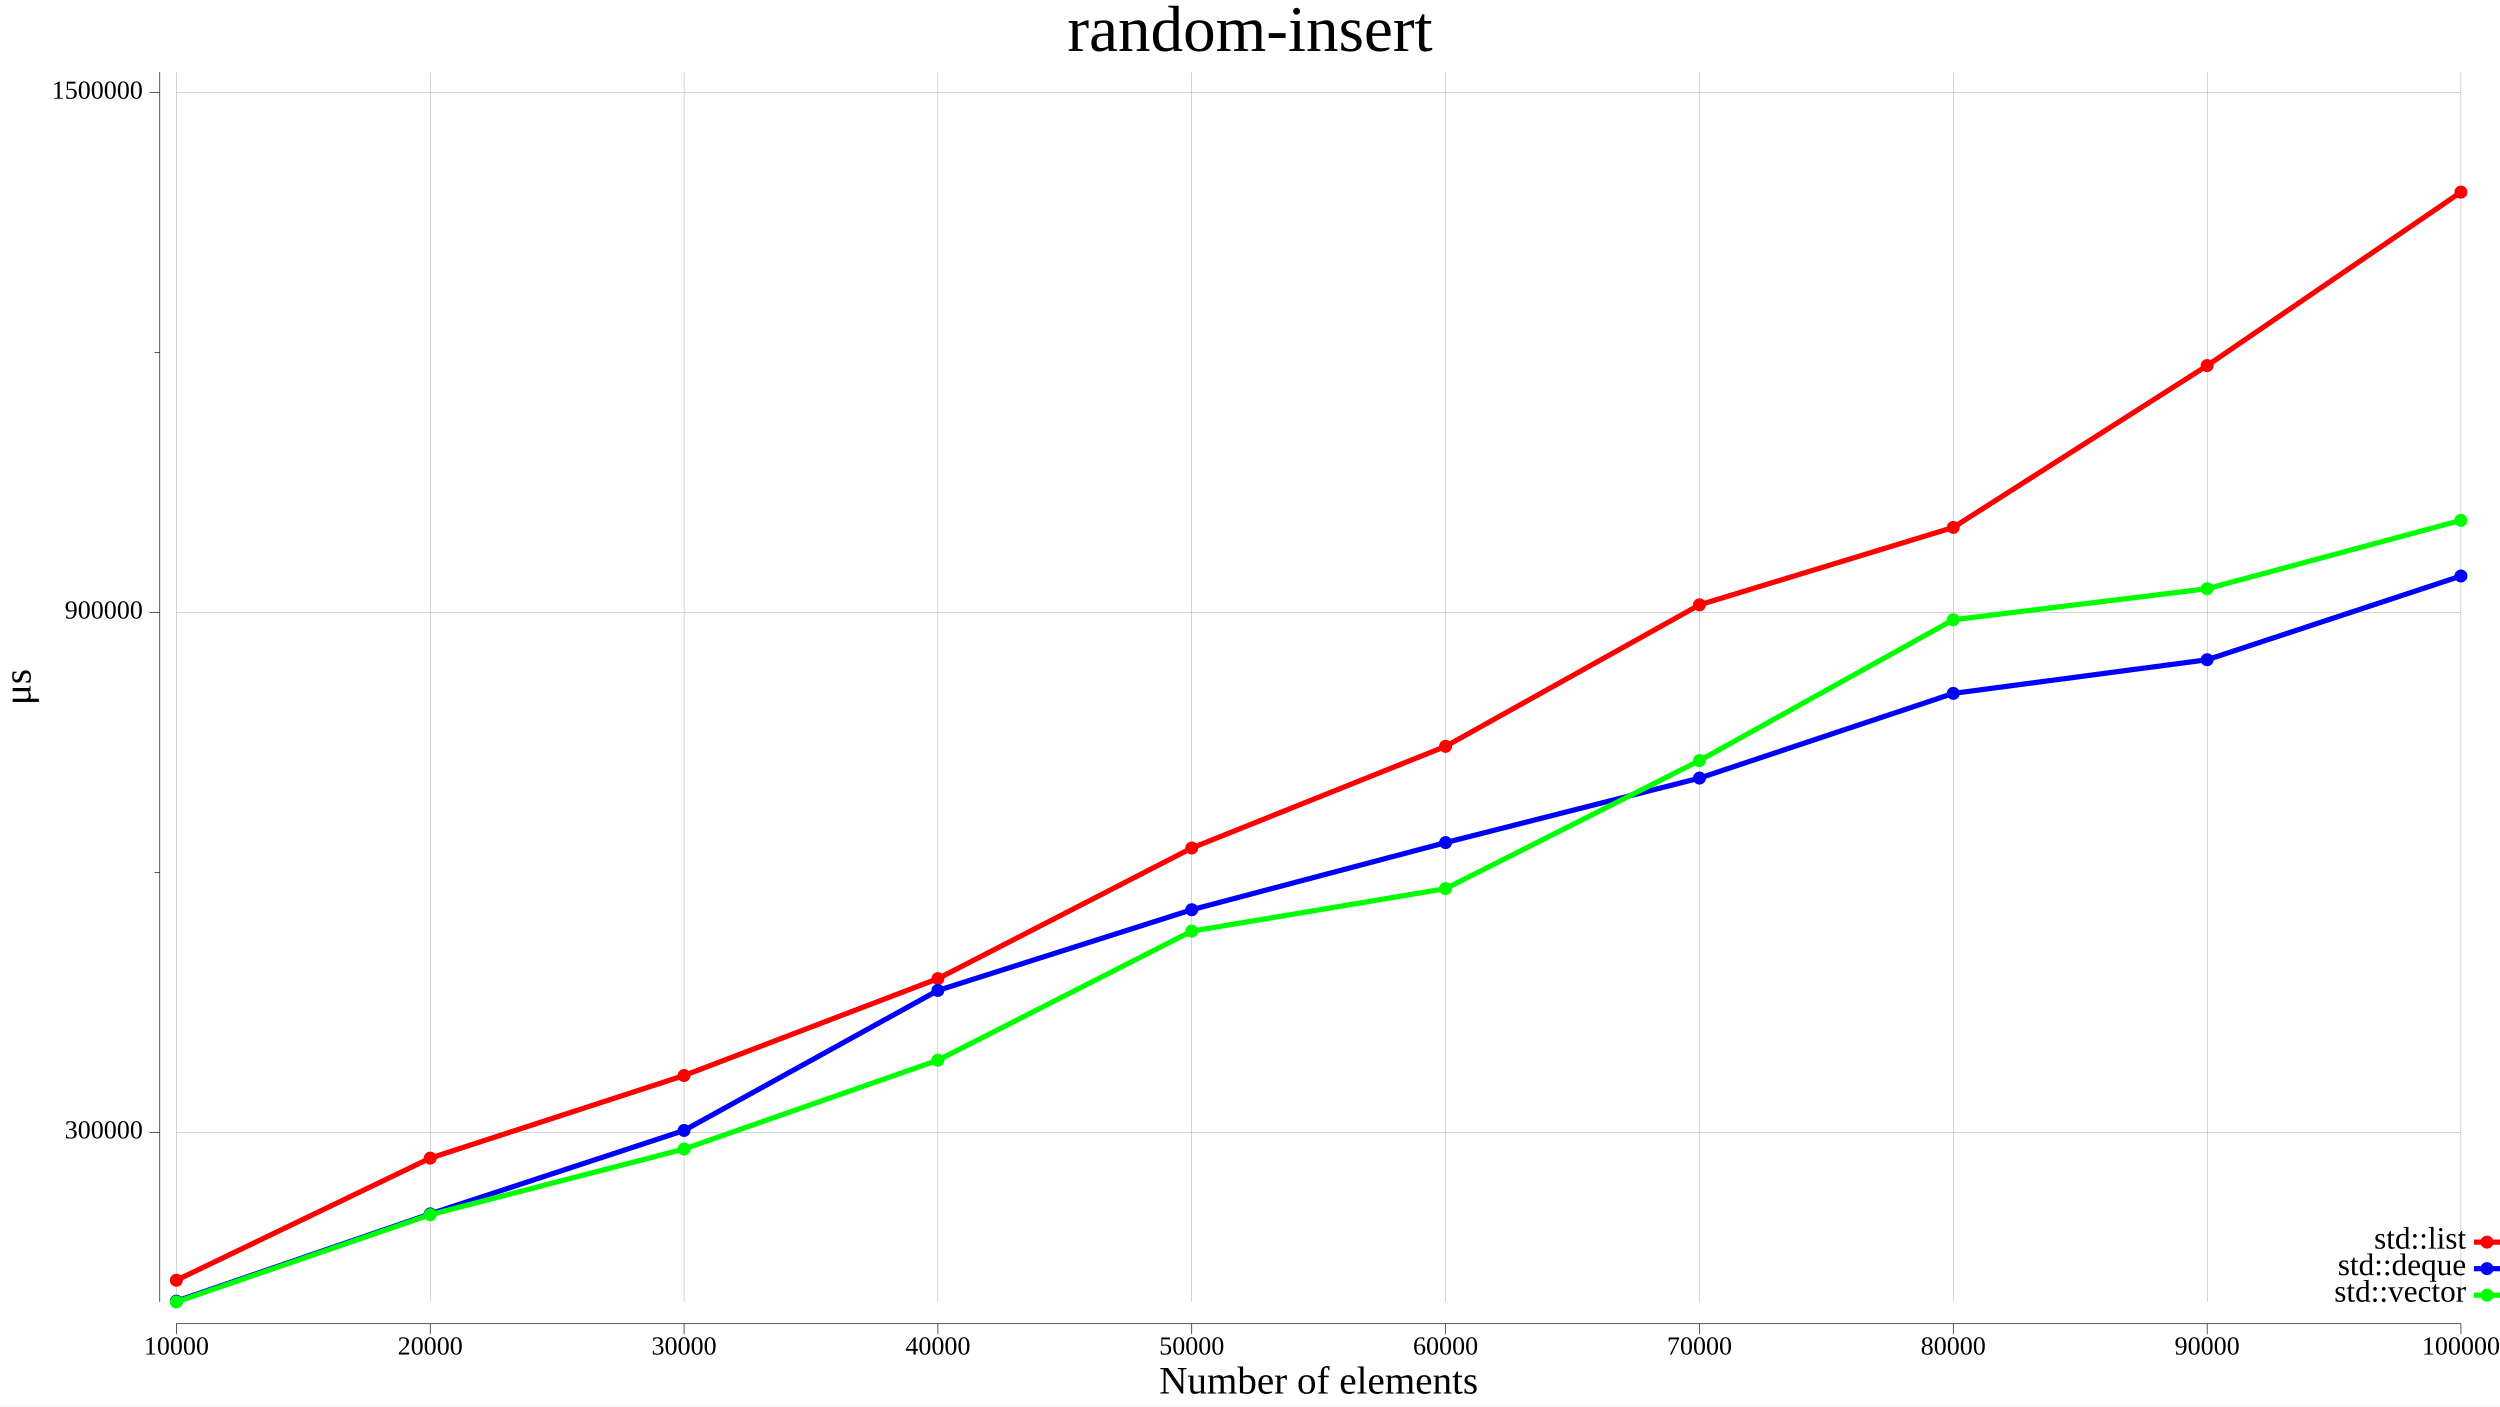
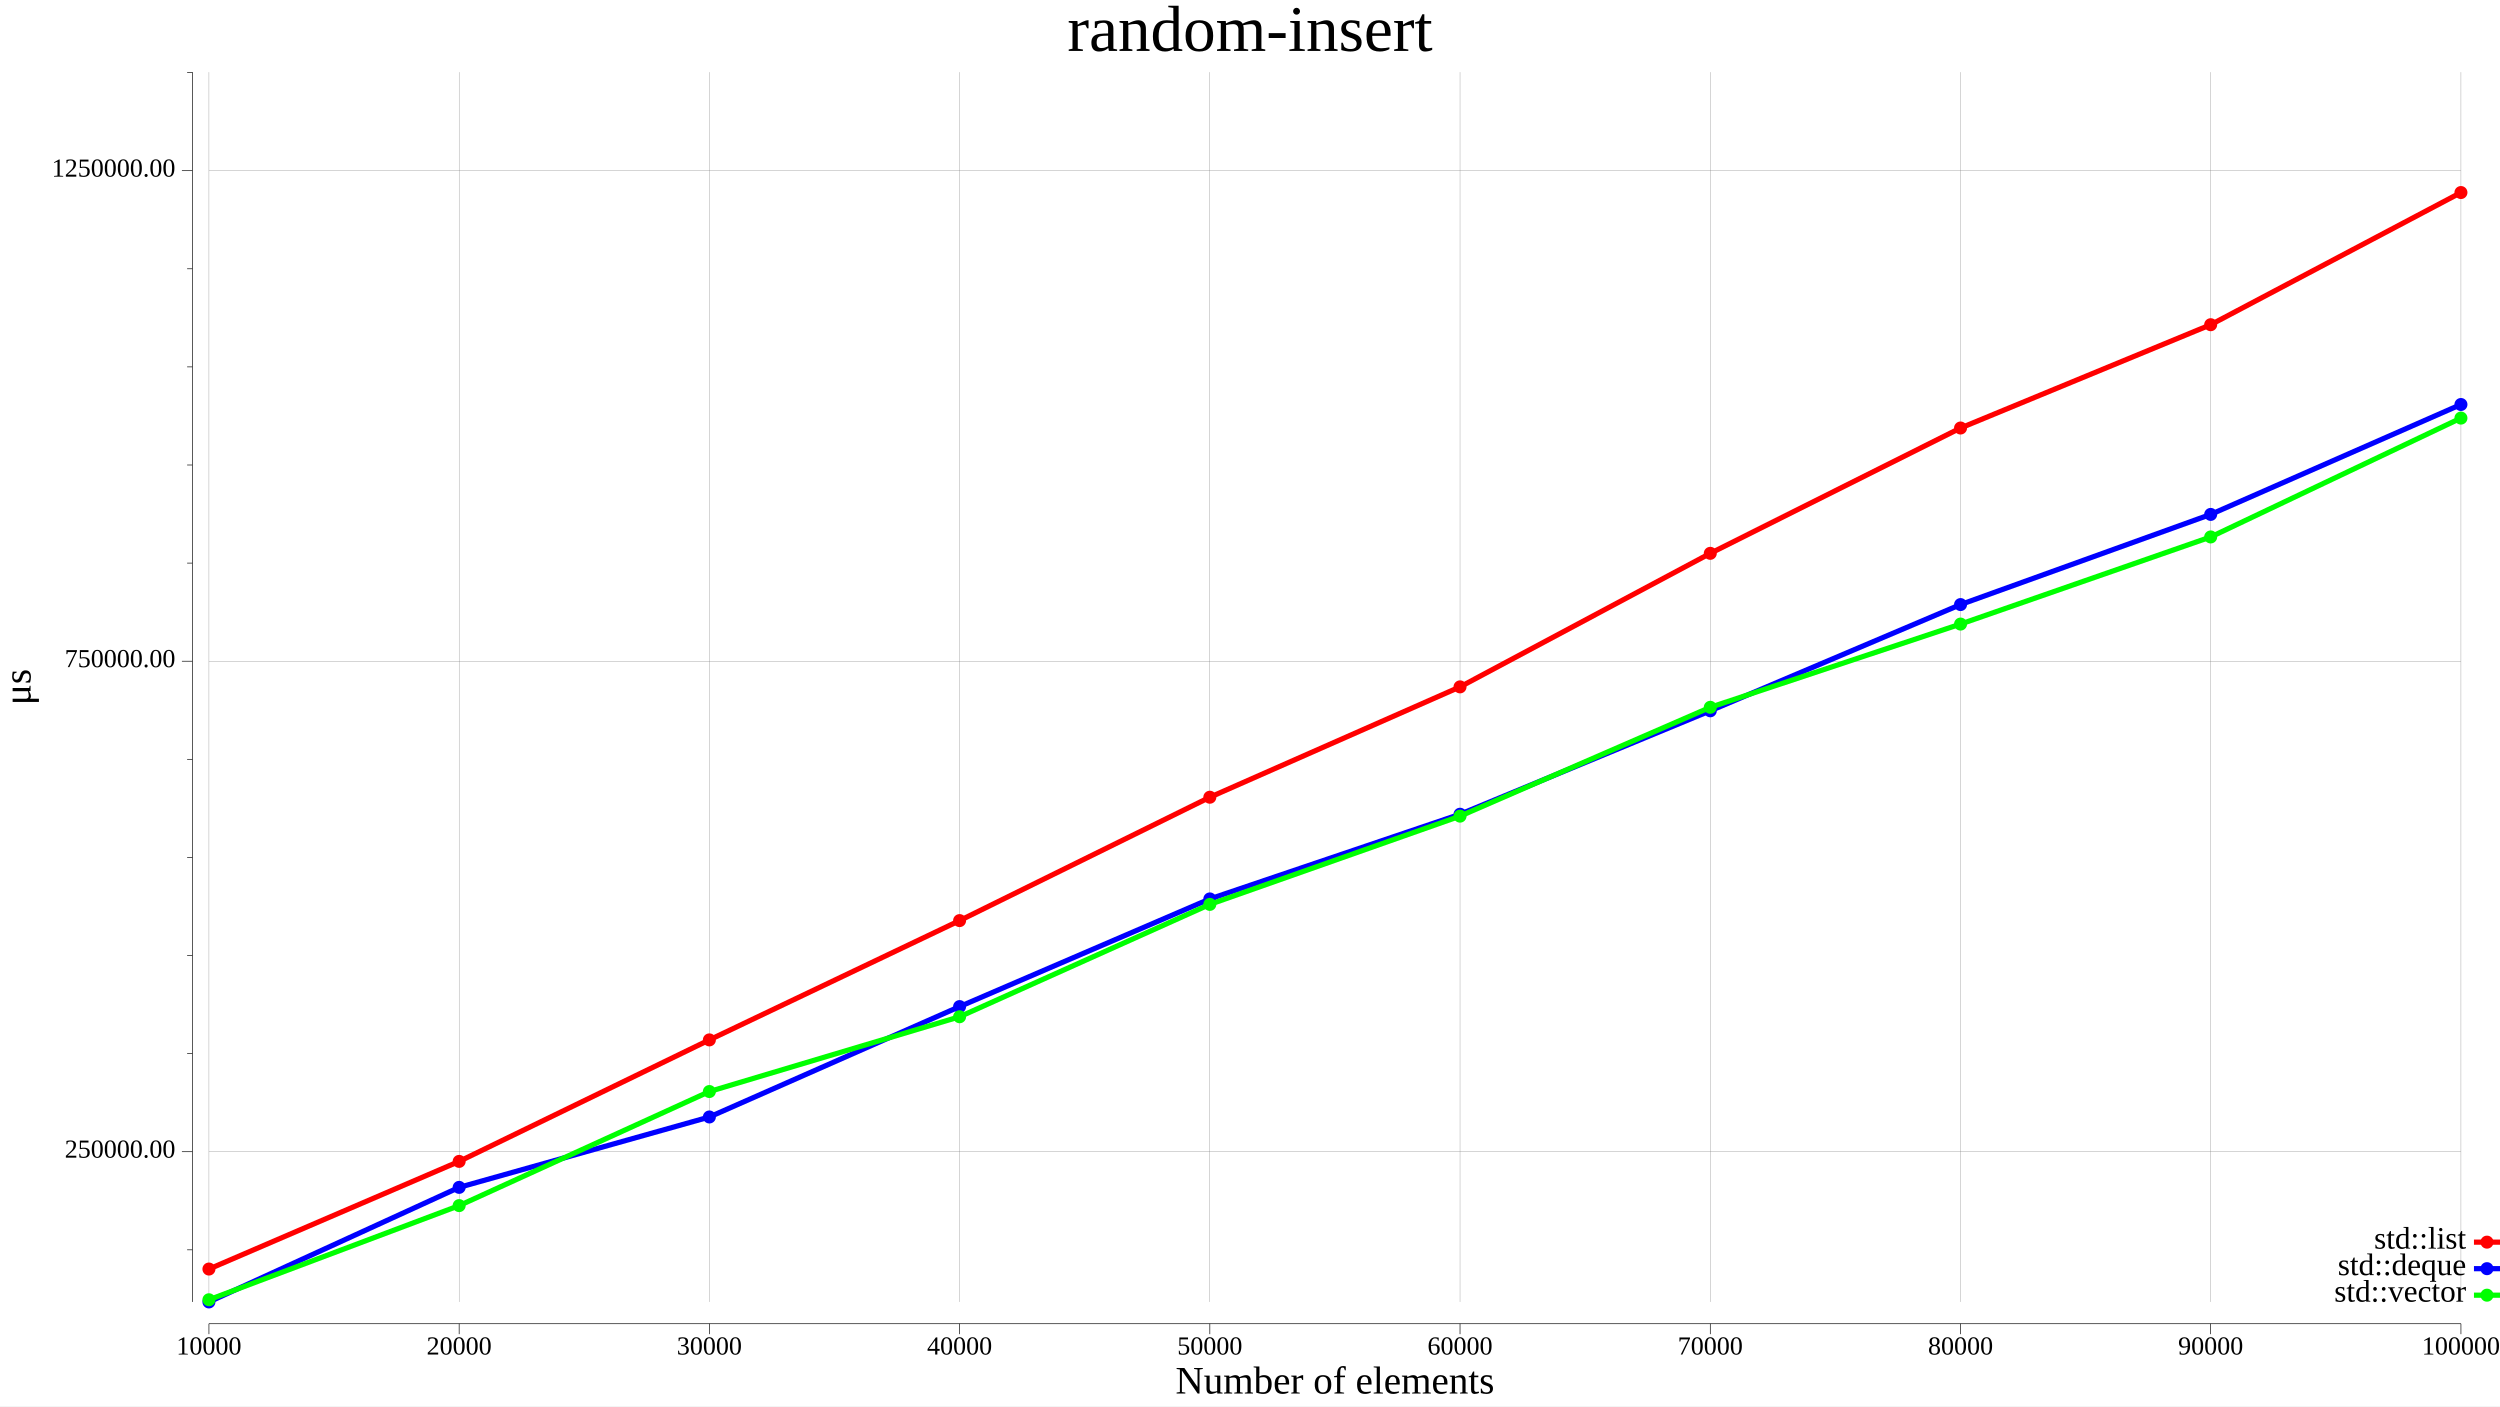
<svg xmlns="http://www.w3.org/2000/svg" width="1920pt" height="1080pt" viewBox="0 0 1920 1080">
  <g transform="scale(1, -1) translate(0, -1080)">
    <path d="M0,0L1920,0L1920,1080L0,1080Z" style="fill:#FFFFFF" />
    <text x="819.77" y="-1040.9" transform="scale(1, -1)" style="font-family:Liberation Serif;font-variant:normal;font-weight:normal;font-style:normal;font-size:50px">random-insert</text>
-     <text x="890.27" y="-9.756" transform="scale(1, -1)" style="font-family:Liberation Serif;font-variant:normal;font-weight:normal;font-style:normal;font-size:30px">Number of elements</text>
-     <text x="110.46" y="-39.727" transform="scale(1, -1)" style="font-family:Liberation Serif;font-variant:normal;font-weight:normal;font-style:normal;font-size:20px">10000</text>
-     <text x="305.41" y="-39.727" transform="scale(1, -1)" style="font-family:Liberation Serif;font-variant:normal;font-weight:normal;font-style:normal;font-size:20px">20000</text>
-     <text x="500.36" y="-39.727" transform="scale(1, -1)" style="font-family:Liberation Serif;font-variant:normal;font-weight:normal;font-style:normal;font-size:20px">30000</text>
-     <text x="695.31" y="-39.727" transform="scale(1, -1)" style="font-family:Liberation Serif;font-variant:normal;font-weight:normal;font-style:normal;font-size:20px">40000</text>
-     <text x="890.26" y="-39.727" transform="scale(1, -1)" style="font-family:Liberation Serif;font-variant:normal;font-weight:normal;font-style:normal;font-size:20px">50000</text>
-     <text x="1085.2" y="-39.727" transform="scale(1, -1)" style="font-family:Liberation Serif;font-variant:normal;font-weight:normal;font-style:normal;font-size:20px">60000</text>
-     <text x="1280.2" y="-39.727" transform="scale(1, -1)" style="font-family:Liberation Serif;font-variant:normal;font-weight:normal;font-style:normal;font-size:20px">70000</text>
-     <text x="1475.1" y="-39.727" transform="scale(1, -1)" style="font-family:Liberation Serif;font-variant:normal;font-weight:normal;font-style:normal;font-size:20px">80000</text>
-     <text x="1670.1" y="-39.727" transform="scale(1, -1)" style="font-family:Liberation Serif;font-variant:normal;font-weight:normal;font-style:normal;font-size:20px">90000</text>
+     <text x="902.77" y="-9.756" transform="scale(1, -1)" style="font-family:Liberation Serif;font-variant:normal;font-weight:normal;font-style:normal;font-size:30px">Number of elements</text>
+     <text x="135.46" y="-39.727" transform="scale(1, -1)" style="font-family:Liberation Serif;font-variant:normal;font-weight:normal;font-style:normal;font-size:20px">10000</text>
+     <text x="327.63" y="-39.727" transform="scale(1, -1)" style="font-family:Liberation Serif;font-variant:normal;font-weight:normal;font-style:normal;font-size:20px">20000</text>
+     <text x="519.8" y="-39.727" transform="scale(1, -1)" style="font-family:Liberation Serif;font-variant:normal;font-weight:normal;font-style:normal;font-size:20px">30000</text>
+     <text x="711.97" y="-39.727" transform="scale(1, -1)" style="font-family:Liberation Serif;font-variant:normal;font-weight:normal;font-style:normal;font-size:20px">40000</text>
+     <text x="904.15" y="-39.727" transform="scale(1, -1)" style="font-family:Liberation Serif;font-variant:normal;font-weight:normal;font-style:normal;font-size:20px">50000</text>
+     <text x="1096.3" y="-39.727" transform="scale(1, -1)" style="font-family:Liberation Serif;font-variant:normal;font-weight:normal;font-style:normal;font-size:20px">60000</text>
+     <text x="1288.5" y="-39.727" transform="scale(1, -1)" style="font-family:Liberation Serif;font-variant:normal;font-weight:normal;font-style:normal;font-size:20px">70000</text>
+     <text x="1480.7" y="-39.727" transform="scale(1, -1)" style="font-family:Liberation Serif;font-variant:normal;font-weight:normal;font-style:normal;font-size:20px">80000</text>
+     <text x="1672.8" y="-39.727" transform="scale(1, -1)" style="font-family:Liberation Serif;font-variant:normal;font-weight:normal;font-style:normal;font-size:20px">90000</text>
    <text x="1860" y="-39.727" transform="scale(1, -1)" style="font-family:Liberation Serif;font-variant:normal;font-weight:normal;font-style:normal;font-size:20px">100000</text>
-     <path d="M135.46,55.371L135.46,63.371" style="fill:none;stroke:#000000;stroke-width:0.5" />
-     <path d="M330.41,55.371L330.41,63.371" style="fill:none;stroke:#000000;stroke-width:0.5" />
-     <path d="M525.36,55.371L525.36,63.371" style="fill:none;stroke:#000000;stroke-width:0.5" />
-     <path d="M720.31,55.371L720.31,63.371" style="fill:none;stroke:#000000;stroke-width:0.5" />
-     <path d="M915.26,55.371L915.26,63.371" style="fill:none;stroke:#000000;stroke-width:0.5" />
-     <path d="M1110.2,55.371L1110.2,63.371" style="fill:none;stroke:#000000;stroke-width:0.5" />
-     <path d="M1305.2,55.371L1305.2,63.371" style="fill:none;stroke:#000000;stroke-width:0.5" />
-     <path d="M1500.1,55.371L1500.1,63.371" style="fill:none;stroke:#000000;stroke-width:0.5" />
-     <path d="M1695.1,55.371L1695.1,63.371" style="fill:none;stroke:#000000;stroke-width:0.5" />
+     <path d="M160.46,55.371L160.46,63.371" style="fill:none;stroke:#000000;stroke-width:0.5" />
+     <path d="M352.63,55.371L352.63,63.371" style="fill:none;stroke:#000000;stroke-width:0.5" />
+     <path d="M544.8,55.371L544.8,63.371" style="fill:none;stroke:#000000;stroke-width:0.5" />
+     <path d="M736.97,55.371L736.97,63.371" style="fill:none;stroke:#000000;stroke-width:0.5" />
+     <path d="M929.15,55.371L929.15,63.371" style="fill:none;stroke:#000000;stroke-width:0.5" />
+     <path d="M1121.3,55.371L1121.3,63.371" style="fill:none;stroke:#000000;stroke-width:0.5" />
+     <path d="M1313.5,55.371L1313.5,63.371" style="fill:none;stroke:#000000;stroke-width:0.5" />
+     <path d="M1505.7,55.371L1505.7,63.371" style="fill:none;stroke:#000000;stroke-width:0.5" />
+     <path d="M1697.8,55.371L1697.8,63.371" style="fill:none;stroke:#000000;stroke-width:0.5" />
    <path d="M1890,55.371L1890,63.371" style="fill:none;stroke:#000000;stroke-width:0.5" />
-     <path d="M135.46,63.371L1890,63.371" style="fill:none;stroke:#000000;stroke-width:0.5" />
+     <path d="M160.46,63.371L1890,63.371" style="fill:none;stroke:#000000;stroke-width:0.5" />
    <g transform="rotate(90)">
      <text x="538.49" y="23.467" transform="scale(1, -1)" style="font-family:Liberation Serif;font-variant:normal;font-weight:normal;font-style:normal;font-size:30px">μs</text>
    </g>
-     <text x="49.712" y="-205.71" transform="scale(1, -1)" style="font-family:Liberation Serif;font-variant:normal;font-weight:normal;font-style:normal;font-size:20px">300000</text>
-     <text x="49.712" y="-604.96" transform="scale(1, -1)" style="font-family:Liberation Serif;font-variant:normal;font-weight:normal;font-style:normal;font-size:20px">900000</text>
-     <text x="39.712" y="-1004.2" transform="scale(1, -1)" style="font-family:Liberation Serif;font-variant:normal;font-weight:normal;font-style:normal;font-size:20px">1500000</text>
-     <path d="M114.71,210.28L122.71,210.28" style="fill:none;stroke:#000000;stroke-width:0.5" />
-     <path d="M114.71,609.53L122.71,609.53" style="fill:none;stroke:#000000;stroke-width:0.5" />
-     <path d="M114.71,1008.8L122.71,1008.8" style="fill:none;stroke:#000000;stroke-width:0.5" />
-     <path d="M118.71,409.91L122.71,409.91" style="fill:none;stroke:#000000;stroke-width:0.5" />
-     <path d="M118.71,809.16L122.71,809.16" style="fill:none;stroke:#000000;stroke-width:0.5" />
-     <path d="M122.71,80.11L122.71,1024.6" style="fill:none;stroke:#000000;stroke-width:0.5" />
-     <path d="M135.46,80.11L135.46,1024.6" style="fill:none;stroke:#808080;stroke-width:0.25" />
-     <path d="M330.41,80.11L330.41,1024.6" style="fill:none;stroke:#808080;stroke-width:0.25" />
-     <path d="M525.36,80.11L525.36,1024.6" style="fill:none;stroke:#808080;stroke-width:0.25" />
-     <path d="M720.31,80.11L720.31,1024.6" style="fill:none;stroke:#808080;stroke-width:0.25" />
-     <path d="M915.26,80.11L915.26,1024.6" style="fill:none;stroke:#808080;stroke-width:0.25" />
-     <path d="M1110.2,80.11L1110.2,1024.6" style="fill:none;stroke:#808080;stroke-width:0.25" />
-     <path d="M1305.2,80.11L1305.2,1024.6" style="fill:none;stroke:#808080;stroke-width:0.25" />
-     <path d="M1500.1,80.11L1500.1,1024.6" style="fill:none;stroke:#808080;stroke-width:0.25" />
-     <path d="M1695.1,80.11L1695.1,1024.6" style="fill:none;stroke:#808080;stroke-width:0.25" />
+     <text x="49.712" y="-190.91" transform="scale(1, -1)" style="font-family:Liberation Serif;font-variant:normal;font-weight:normal;font-style:normal;font-size:20px">250000.00</text>
+     <text x="49.712" y="-567.62" transform="scale(1, -1)" style="font-family:Liberation Serif;font-variant:normal;font-weight:normal;font-style:normal;font-size:20px">750000.00</text>
+     <text x="39.712" y="-944.34" transform="scale(1, -1)" style="font-family:Liberation Serif;font-variant:normal;font-weight:normal;font-style:normal;font-size:20px">1250000.00</text>
+     <path d="M139.71,195.48L147.71,195.48" style="fill:none;stroke:#000000;stroke-width:0.5" />
+     <path d="M139.71,572.19L147.71,572.19" style="fill:none;stroke:#000000;stroke-width:0.5" />
+     <path d="M139.71,948.91L147.71,948.91" style="fill:none;stroke:#000000;stroke-width:0.5" />
+     <path d="M143.71,120.13L147.71,120.13" style="fill:none;stroke:#000000;stroke-width:0.5" />
+     <path d="M143.71,270.82L147.71,270.82" style="fill:none;stroke:#000000;stroke-width:0.5" />
+     <path d="M143.71,346.16L147.71,346.16" style="fill:none;stroke:#000000;stroke-width:0.5" />
+     <path d="M143.71,421.51L147.71,421.51" style="fill:none;stroke:#000000;stroke-width:0.5" />
+     <path d="M143.71,496.85L147.71,496.85" style="fill:none;stroke:#000000;stroke-width:0.5" />
+     <path d="M143.71,647.54L147.71,647.54" style="fill:none;stroke:#000000;stroke-width:0.5" />
+     <path d="M143.71,722.88L147.71,722.88" style="fill:none;stroke:#000000;stroke-width:0.5" />
+     <path d="M143.71,798.23L147.71,798.23" style="fill:none;stroke:#000000;stroke-width:0.5" />
+     <path d="M143.71,873.57L147.71,873.57" style="fill:none;stroke:#000000;stroke-width:0.5" />
+     <path d="M143.71,1024.3L147.71,1024.3" style="fill:none;stroke:#000000;stroke-width:0.5" />
+     <path d="M147.71,80.11L147.71,1024.6" style="fill:none;stroke:#000000;stroke-width:0.5" />
+     <path d="M160.46,80.11L160.46,1024.6" style="fill:none;stroke:#808080;stroke-width:0.25" />
+     <path d="M352.63,80.11L352.63,1024.6" style="fill:none;stroke:#808080;stroke-width:0.25" />
+     <path d="M544.8,80.11L544.8,1024.6" style="fill:none;stroke:#808080;stroke-width:0.25" />
+     <path d="M736.97,80.11L736.97,1024.6" style="fill:none;stroke:#808080;stroke-width:0.25" />
+     <path d="M929.15,80.11L929.15,1024.6" style="fill:none;stroke:#808080;stroke-width:0.25" />
+     <path d="M1121.3,80.11L1121.3,1024.6" style="fill:none;stroke:#808080;stroke-width:0.25" />
+     <path d="M1313.5,80.11L1313.5,1024.6" style="fill:none;stroke:#808080;stroke-width:0.25" />
+     <path d="M1505.7,80.11L1505.7,1024.6" style="fill:none;stroke:#808080;stroke-width:0.25" />
+     <path d="M1697.8,80.11L1697.8,1024.6" style="fill:none;stroke:#808080;stroke-width:0.25" />
    <path d="M1890,80.11L1890,1024.6" style="fill:none;stroke:#808080;stroke-width:0.25" />
-     <path d="M135.46,210.28L1890,210.28" style="fill:none;stroke:#808080;stroke-width:0.25" />
-     <path d="M135.46,609.53L1890,609.53" style="fill:none;stroke:#808080;stroke-width:0.25" />
-     <path d="M135.46,1008.8L1890,1008.8" style="fill:none;stroke:#808080;stroke-width:0.25" />
-     <path d="M135.46,96.764L330.41,190.56L525.36,254.01L720.31,328.42L915.26,428.72L1110.2,506.81L1305.2,615.49L1500.1,674.92L1695.1,799.24L1890,932.45" style="fill:none;stroke:#FF0000;stroke-width:4" />
-     <path d="M140.46,96.764A5,5 0 1 1 130.46,96.764A5,5 0 1 1 140.46,96.764Z" style="fill:#FF0000" />
-     <path d="M335.41,190.56A5,5 0 1 1 325.41,190.56A5,5 0 1 1 335.41,190.56Z" style="fill:#FF0000" />
-     <path d="M530.36,254.01A5,5 0 1 1 520.36,254.01A5,5 0 1 1 530.36,254.01Z" style="fill:#FF0000" />
-     <path d="M725.31,328.42A5,5 0 1 1 715.31,328.42A5,5 0 1 1 725.31,328.42Z" style="fill:#FF0000" />
-     <path d="M920.26,428.72A5,5 0 1 1 910.26,428.72A5,5 0 1 1 920.26,428.72Z" style="fill:#FF0000" />
-     <path d="M1115.2,506.81A5,5 0 1 1 1105.2,506.81A5,5 0 1 1 1115.2,506.81Z" style="fill:#FF0000" />
-     <path d="M1310.2,615.49A5,5 0 1 1 1300.2,615.49A5,5 0 1 1 1310.2,615.49Z" style="fill:#FF0000" />
-     <path d="M1505.1,674.92A5,5 0 1 1 1495.1,674.92A5,5 0 1 1 1505.1,674.92Z" style="fill:#FF0000" />
-     <path d="M1700.1,799.24A5,5 0 1 1 1690.1,799.24A5,5 0 1 1 1700.1,799.24Z" style="fill:#FF0000" />
-     <path d="M1895,932.45A5,5 0 1 1 1885,932.45A5,5 0 1 1 1895,932.45Z" style="fill:#FF0000" />
-     <path d="M135.46,80.729L330.41,147.74L525.36,211.81L720.31,319.35L915.26,381.33L1110.2,432.89L1305.2,482.43L1500.1,547.48L1695.1,573.33L1890,637.63" style="fill:none;stroke:#0000FF;stroke-width:4" />
-     <path d="M140.46,80.729A5,5 0 1 1 130.46,80.729A5,5 0 1 1 140.46,80.729Z" style="fill:#0000FF" />
-     <path d="M335.41,147.74A5,5 0 1 1 325.41,147.74A5,5 0 1 1 335.41,147.74Z" style="fill:#0000FF" />
-     <path d="M530.36,211.81A5,5 0 1 1 520.36,211.81A5,5 0 1 1 530.36,211.81Z" style="fill:#0000FF" />
-     <path d="M725.31,319.35A5,5 0 1 1 715.31,319.35A5,5 0 1 1 725.31,319.35Z" style="fill:#0000FF" />
-     <path d="M920.26,381.33A5,5 0 1 1 910.26,381.33A5,5 0 1 1 920.26,381.33Z" style="fill:#0000FF" />
-     <path d="M1115.2,432.89A5,5 0 1 1 1105.2,432.89A5,5 0 1 1 1115.2,432.89Z" style="fill:#0000FF" />
-     <path d="M1310.2,482.43A5,5 0 1 1 1300.2,482.43A5,5 0 1 1 1310.2,482.43Z" style="fill:#0000FF" />
-     <path d="M1505.1,547.48A5,5 0 1 1 1495.1,547.48A5,5 0 1 1 1505.1,547.48Z" style="fill:#0000FF" />
-     <path d="M1700.1,573.33A5,5 0 1 1 1690.1,573.33A5,5 0 1 1 1700.1,573.33Z" style="fill:#0000FF" />
-     <path d="M1895,637.63A5,5 0 1 1 1885,637.63A5,5 0 1 1 1895,637.63Z" style="fill:#0000FF" />
-     <path d="M135.46,80.11L330.41,147.12L525.36,197.56L720.31,265.76L915.26,364.88L1110.2,397.53L1305.2,495.86L1500.1,604.02L1695.1,627.87L1890,680.38" style="fill:none;stroke:#00FF00;stroke-width:4" />
-     <path d="M140.46,80.11A5,5 0 1 1 130.46,80.11A5,5 0 1 1 140.46,80.11Z" style="fill:#00FF00" />
-     <path d="M335.41,147.12A5,5 0 1 1 325.41,147.12A5,5 0 1 1 335.41,147.12Z" style="fill:#00FF00" />
-     <path d="M530.36,197.56A5,5 0 1 1 520.36,197.56A5,5 0 1 1 530.36,197.56Z" style="fill:#00FF00" />
-     <path d="M725.31,265.76A5,5 0 1 1 715.31,265.76A5,5 0 1 1 725.31,265.76Z" style="fill:#00FF00" />
-     <path d="M920.26,364.88A5,5 0 1 1 910.26,364.88A5,5 0 1 1 920.26,364.88Z" style="fill:#00FF00" />
-     <path d="M1115.2,397.53A5,5 0 1 1 1105.2,397.53A5,5 0 1 1 1115.2,397.53Z" style="fill:#00FF00" />
-     <path d="M1310.2,495.86A5,5 0 1 1 1300.2,495.86A5,5 0 1 1 1310.2,495.86Z" style="fill:#00FF00" />
-     <path d="M1505.1,604.02A5,5 0 1 1 1495.1,604.02A5,5 0 1 1 1505.1,604.02Z" style="fill:#00FF00" />
-     <path d="M1700.1,627.87A5,5 0 1 1 1690.1,627.87A5,5 0 1 1 1700.1,627.87Z" style="fill:#00FF00" />
-     <path d="M1895,680.38A5,5 0 1 1 1885,680.38A5,5 0 1 1 1895,680.38Z" style="fill:#00FF00" />
+     <path d="M160.46,195.48L1890,195.48" style="fill:none;stroke:#808080;stroke-width:0.25" />
+     <path d="M160.46,572.19L1890,572.19" style="fill:none;stroke:#808080;stroke-width:0.25" />
+     <path d="M160.46,948.91L1890,948.91" style="fill:none;stroke:#808080;stroke-width:0.25" />
+     <path d="M160.46,105.37L352.63,188.05L544.8,281.36L736.97,372.98L929.15,467.73L1121.3,552.48L1313.5,655.04L1505.7,751.29L1697.8,830.62L1890,932.13" style="fill:none;stroke:#FF0000;stroke-width:4" />
+     <path d="M165.46,105.37A5,5 0 1 1 155.46,105.37A5,5 0 1 1 165.46,105.37Z" style="fill:#FF0000" />
+     <path d="M357.63,188.05A5,5 0 1 1 347.63,188.05A5,5 0 1 1 357.63,188.05Z" style="fill:#FF0000" />
+     <path d="M549.8,281.36A5,5 0 1 1 539.8,281.36A5,5 0 1 1 549.8,281.36Z" style="fill:#FF0000" />
+     <path d="M741.97,372.98A5,5 0 1 1 731.97,372.98A5,5 0 1 1 741.97,372.98Z" style="fill:#FF0000" />
+     <path d="M934.15,467.73A5,5 0 1 1 924.15,467.73A5,5 0 1 1 934.15,467.73Z" style="fill:#FF0000" />
+     <path d="M1126.3,552.48A5,5 0 1 1 1116.3,552.48A5,5 0 1 1 1126.3,552.48Z" style="fill:#FF0000" />
+     <path d="M1318.5,655.04A5,5 0 1 1 1308.5,655.04A5,5 0 1 1 1318.5,655.04Z" style="fill:#FF0000" />
+     <path d="M1510.7,751.29A5,5 0 1 1 1500.7,751.29A5,5 0 1 1 1510.7,751.29Z" style="fill:#FF0000" />
+     <path d="M1702.8,830.62A5,5 0 1 1 1692.8,830.62A5,5 0 1 1 1702.8,830.62Z" style="fill:#FF0000" />
+     <path d="M1895,932.13A5,5 0 1 1 1885,932.13A5,5 0 1 1 1895,932.13Z" style="fill:#FF0000" />
+     <path d="M160.46,80.11L352.63,168.1L544.8,222.16L736.97,306.94L929.15,389.62L1121.3,454.66L1313.5,534.11L1505.7,615.69L1697.8,684.93L1890,769.34" style="fill:none;stroke:#0000FF;stroke-width:4" />
+     <path d="M165.46,80.11A5,5 0 1 1 155.46,80.11A5,5 0 1 1 165.46,80.11Z" style="fill:#0000FF" />
+     <path d="M357.63,168.1A5,5 0 1 1 347.63,168.1A5,5 0 1 1 357.63,168.1Z" style="fill:#0000FF" />
+     <path d="M549.8,222.16A5,5 0 1 1 539.8,222.16A5,5 0 1 1 549.8,222.16Z" style="fill:#0000FF" />
+     <path d="M741.97,306.94A5,5 0 1 1 731.97,306.94A5,5 0 1 1 741.97,306.94Z" style="fill:#0000FF" />
+     <path d="M934.15,389.62A5,5 0 1 1 924.15,389.62A5,5 0 1 1 934.15,389.62Z" style="fill:#0000FF" />
+     <path d="M1126.3,454.66A5,5 0 1 1 1116.3,454.66A5,5 0 1 1 1126.3,454.66Z" style="fill:#0000FF" />
+     <path d="M1318.5,534.11A5,5 0 1 1 1308.5,534.11A5,5 0 1 1 1318.5,534.11Z" style="fill:#0000FF" />
+     <path d="M1510.7,615.69A5,5 0 1 1 1500.7,615.69A5,5 0 1 1 1510.7,615.69Z" style="fill:#0000FF" />
+     <path d="M1702.8,684.93A5,5 0 1 1 1692.8,684.93A5,5 0 1 1 1702.8,684.93Z" style="fill:#0000FF" />
+     <path d="M1895,769.34A5,5 0 1 1 1885,769.34A5,5 0 1 1 1895,769.34Z" style="fill:#0000FF" />
+     <path d="M160.46,81.78L352.63,154.09L544.8,241.7L736.97,299.14L929.15,385.43L1121.3,453.21L1313.5,536.79L1505.7,600.71L1697.8,667.62L1890,758.91" style="fill:none;stroke:#00FF00;stroke-width:4" />
+     <path d="M165.46,81.78A5,5 0 1 1 155.46,81.78A5,5 0 1 1 165.46,81.78Z" style="fill:#00FF00" />
+     <path d="M357.63,154.09A5,5 0 1 1 347.63,154.09A5,5 0 1 1 357.63,154.09Z" style="fill:#00FF00" />
+     <path d="M549.8,241.7A5,5 0 1 1 539.8,241.7A5,5 0 1 1 549.8,241.7Z" style="fill:#00FF00" />
+     <path d="M741.97,299.14A5,5 0 1 1 731.97,299.14A5,5 0 1 1 741.97,299.14Z" style="fill:#00FF00" />
+     <path d="M934.15,385.43A5,5 0 1 1 924.15,385.43A5,5 0 1 1 934.15,385.43Z" style="fill:#00FF00" />
+     <path d="M1126.3,453.21A5,5 0 1 1 1116.3,453.21A5,5 0 1 1 1126.3,453.21Z" style="fill:#00FF00" />
+     <path d="M1318.5,536.79A5,5 0 1 1 1308.5,536.79A5,5 0 1 1 1318.5,536.79Z" style="fill:#00FF00" />
+     <path d="M1510.7,600.71A5,5 0 1 1 1500.7,600.71A5,5 0 1 1 1510.7,600.71Z" style="fill:#00FF00" />
+     <path d="M1702.8,667.62A5,5 0 1 1 1692.8,667.62A5,5 0 1 1 1702.8,667.62Z" style="fill:#00FF00" />
+     <path d="M1895,758.91A5,5 0 1 1 1885,758.91A5,5 0 1 1 1895,758.91Z" style="fill:#00FF00" />
    <path d="M1900,126.03L1920,126.03" style="fill:none;stroke:#FF0000;stroke-width:4" />
    <path d="M1915,126.03A5,5 0 1 1 1905,126.03A5,5 0 1 1 1915,126.03Z" style="fill:#FF0000" />
    <text x="1823.3" y="-121.05" transform="scale(1, -1)" style="font-family:Liberation Serif;font-variant:normal;font-weight:normal;font-style:normal;font-size:24px">std::list</text>
    <path d="M1900,105.66L1920,105.66" style="fill:none;stroke:#0000FF;stroke-width:4" />
    <path d="M1915,105.66A5,5 0 1 1 1905,105.66A5,5 0 1 1 1915,105.66Z" style="fill:#0000FF" />
    <text x="1795.4" y="-100.69" transform="scale(1, -1)" style="font-family:Liberation Serif;font-variant:normal;font-weight:normal;font-style:normal;font-size:24px">std::deque</text>
    <path d="M1900,85.294L1920,85.294" style="fill:none;stroke:#00FF00;stroke-width:4" />
    <path d="M1915,85.294A5,5 0 1 1 1905,85.294A5,5 0 1 1 1915,85.294Z" style="fill:#00FF00" />
    <text x="1792.7" y="-80.319" transform="scale(1, -1)" style="font-family:Liberation Serif;font-variant:normal;font-weight:normal;font-style:normal;font-size:24px">std::vector</text>
  </g>
</svg>
